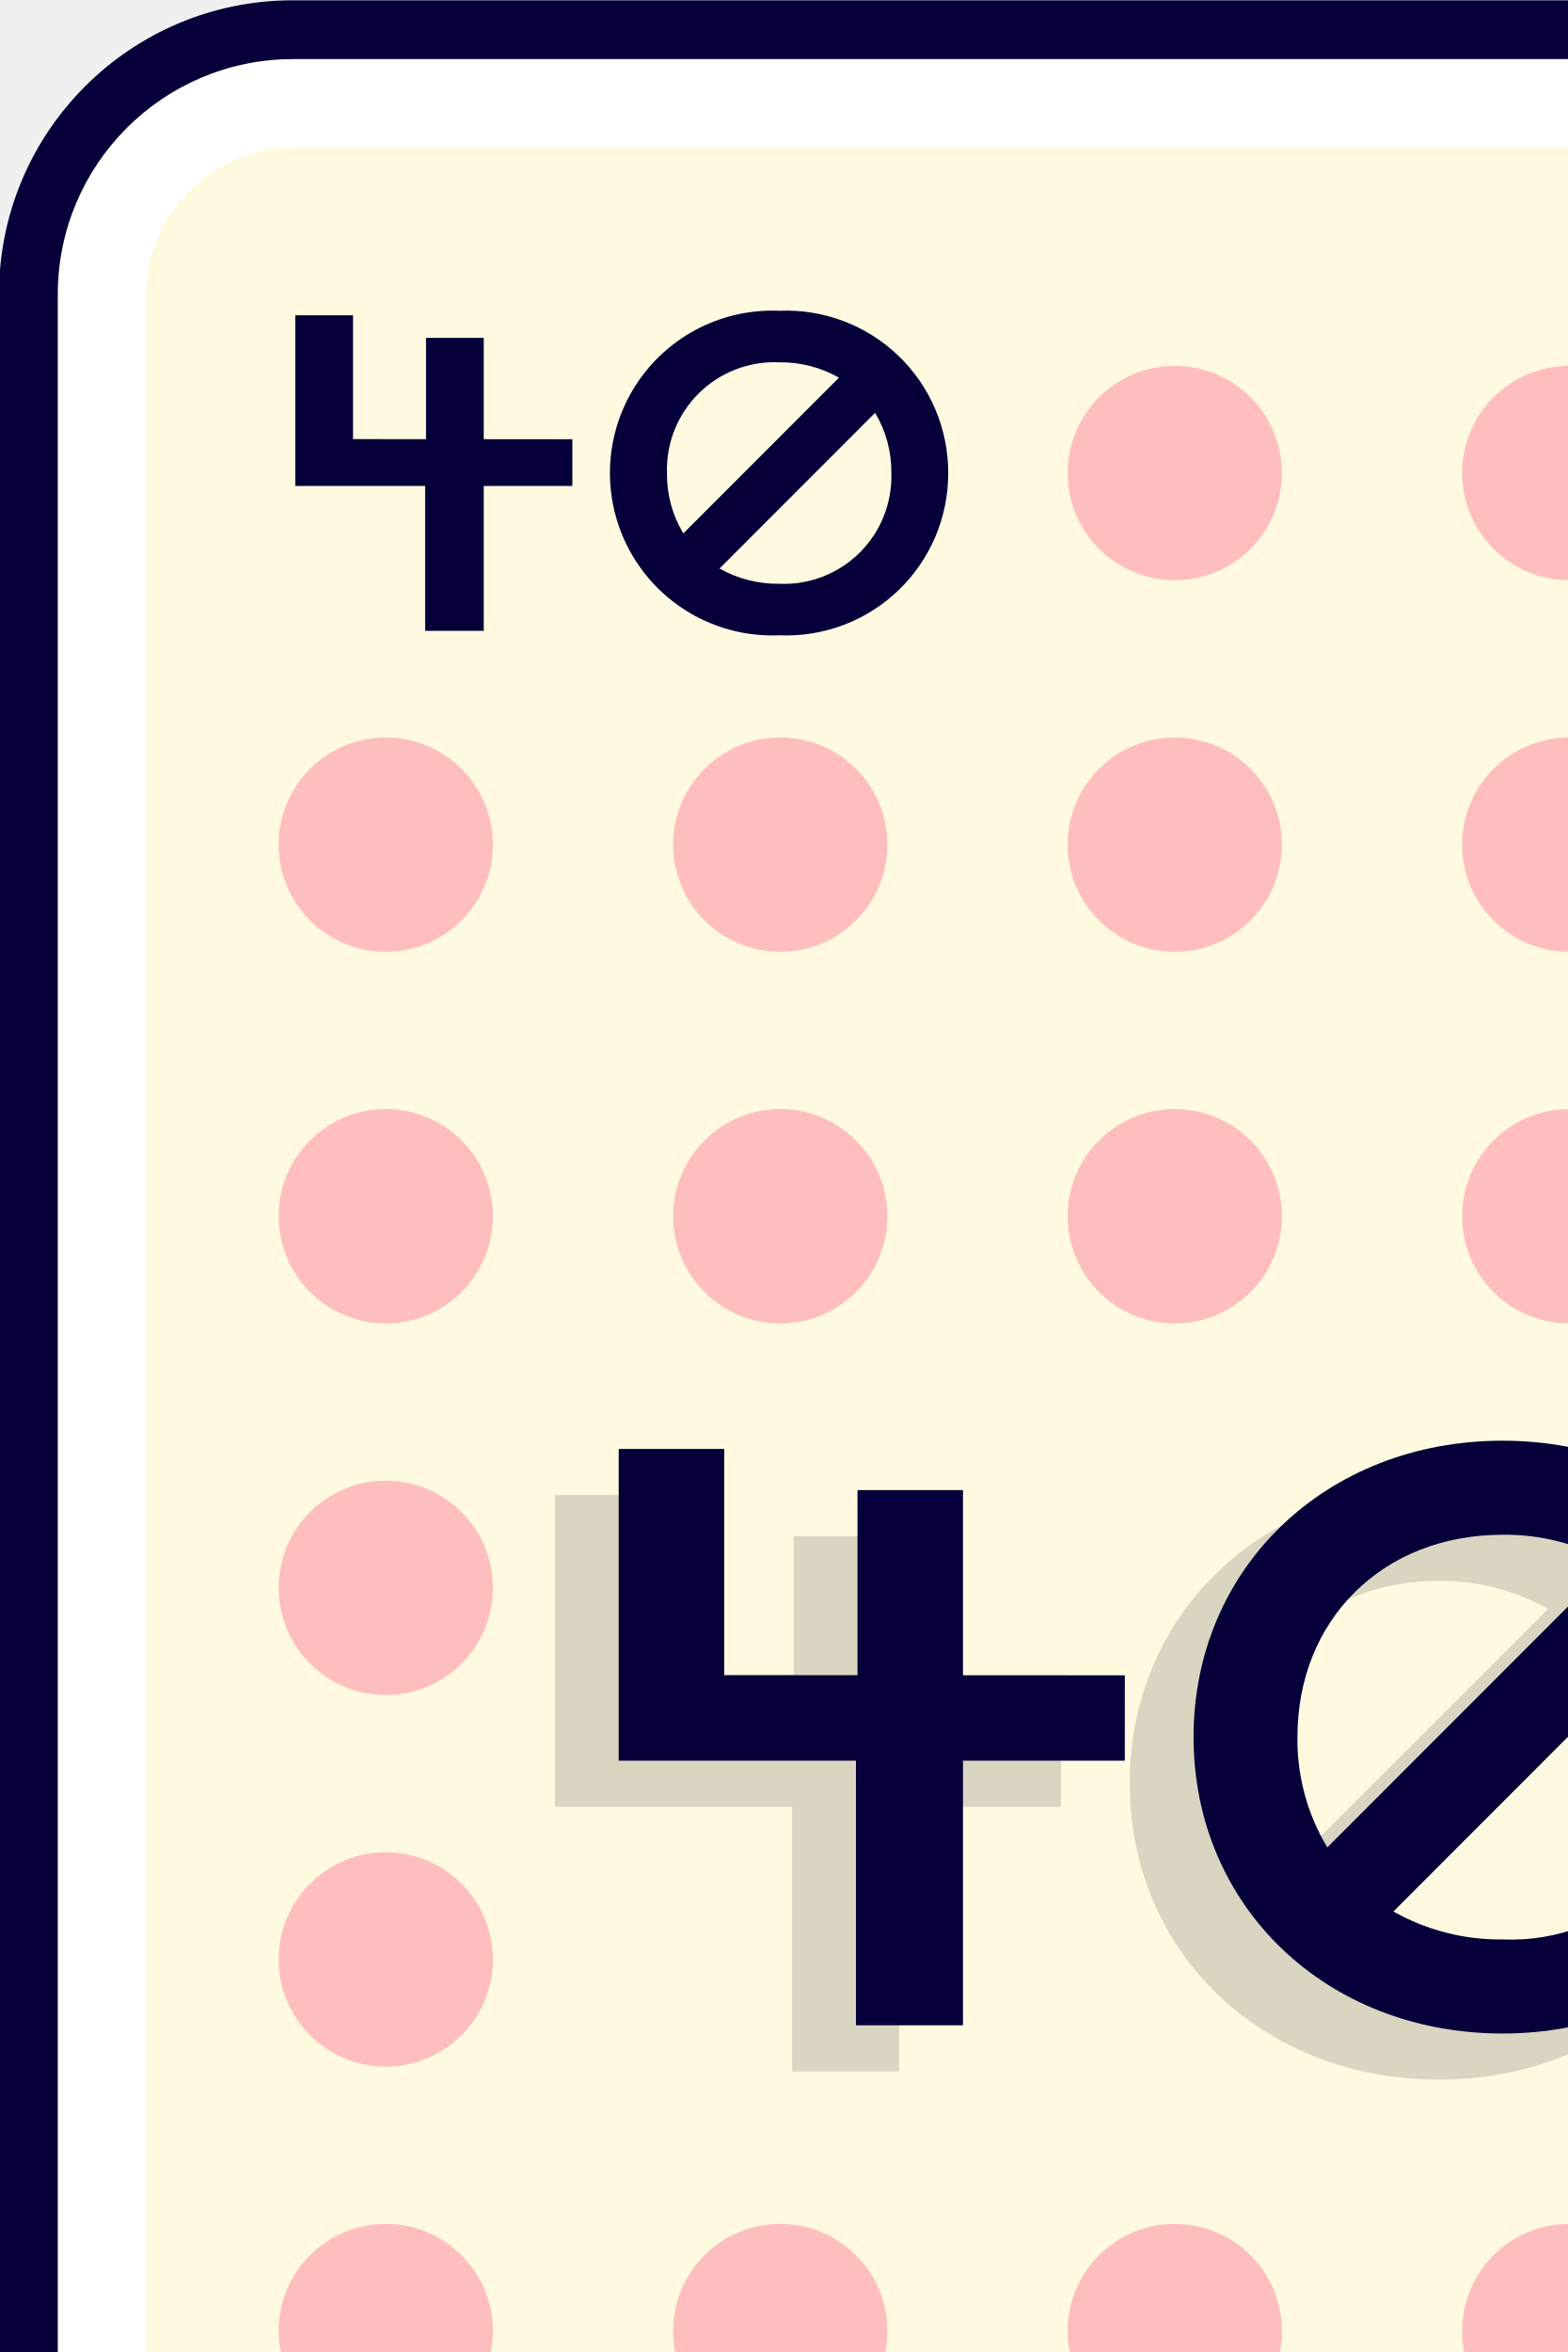
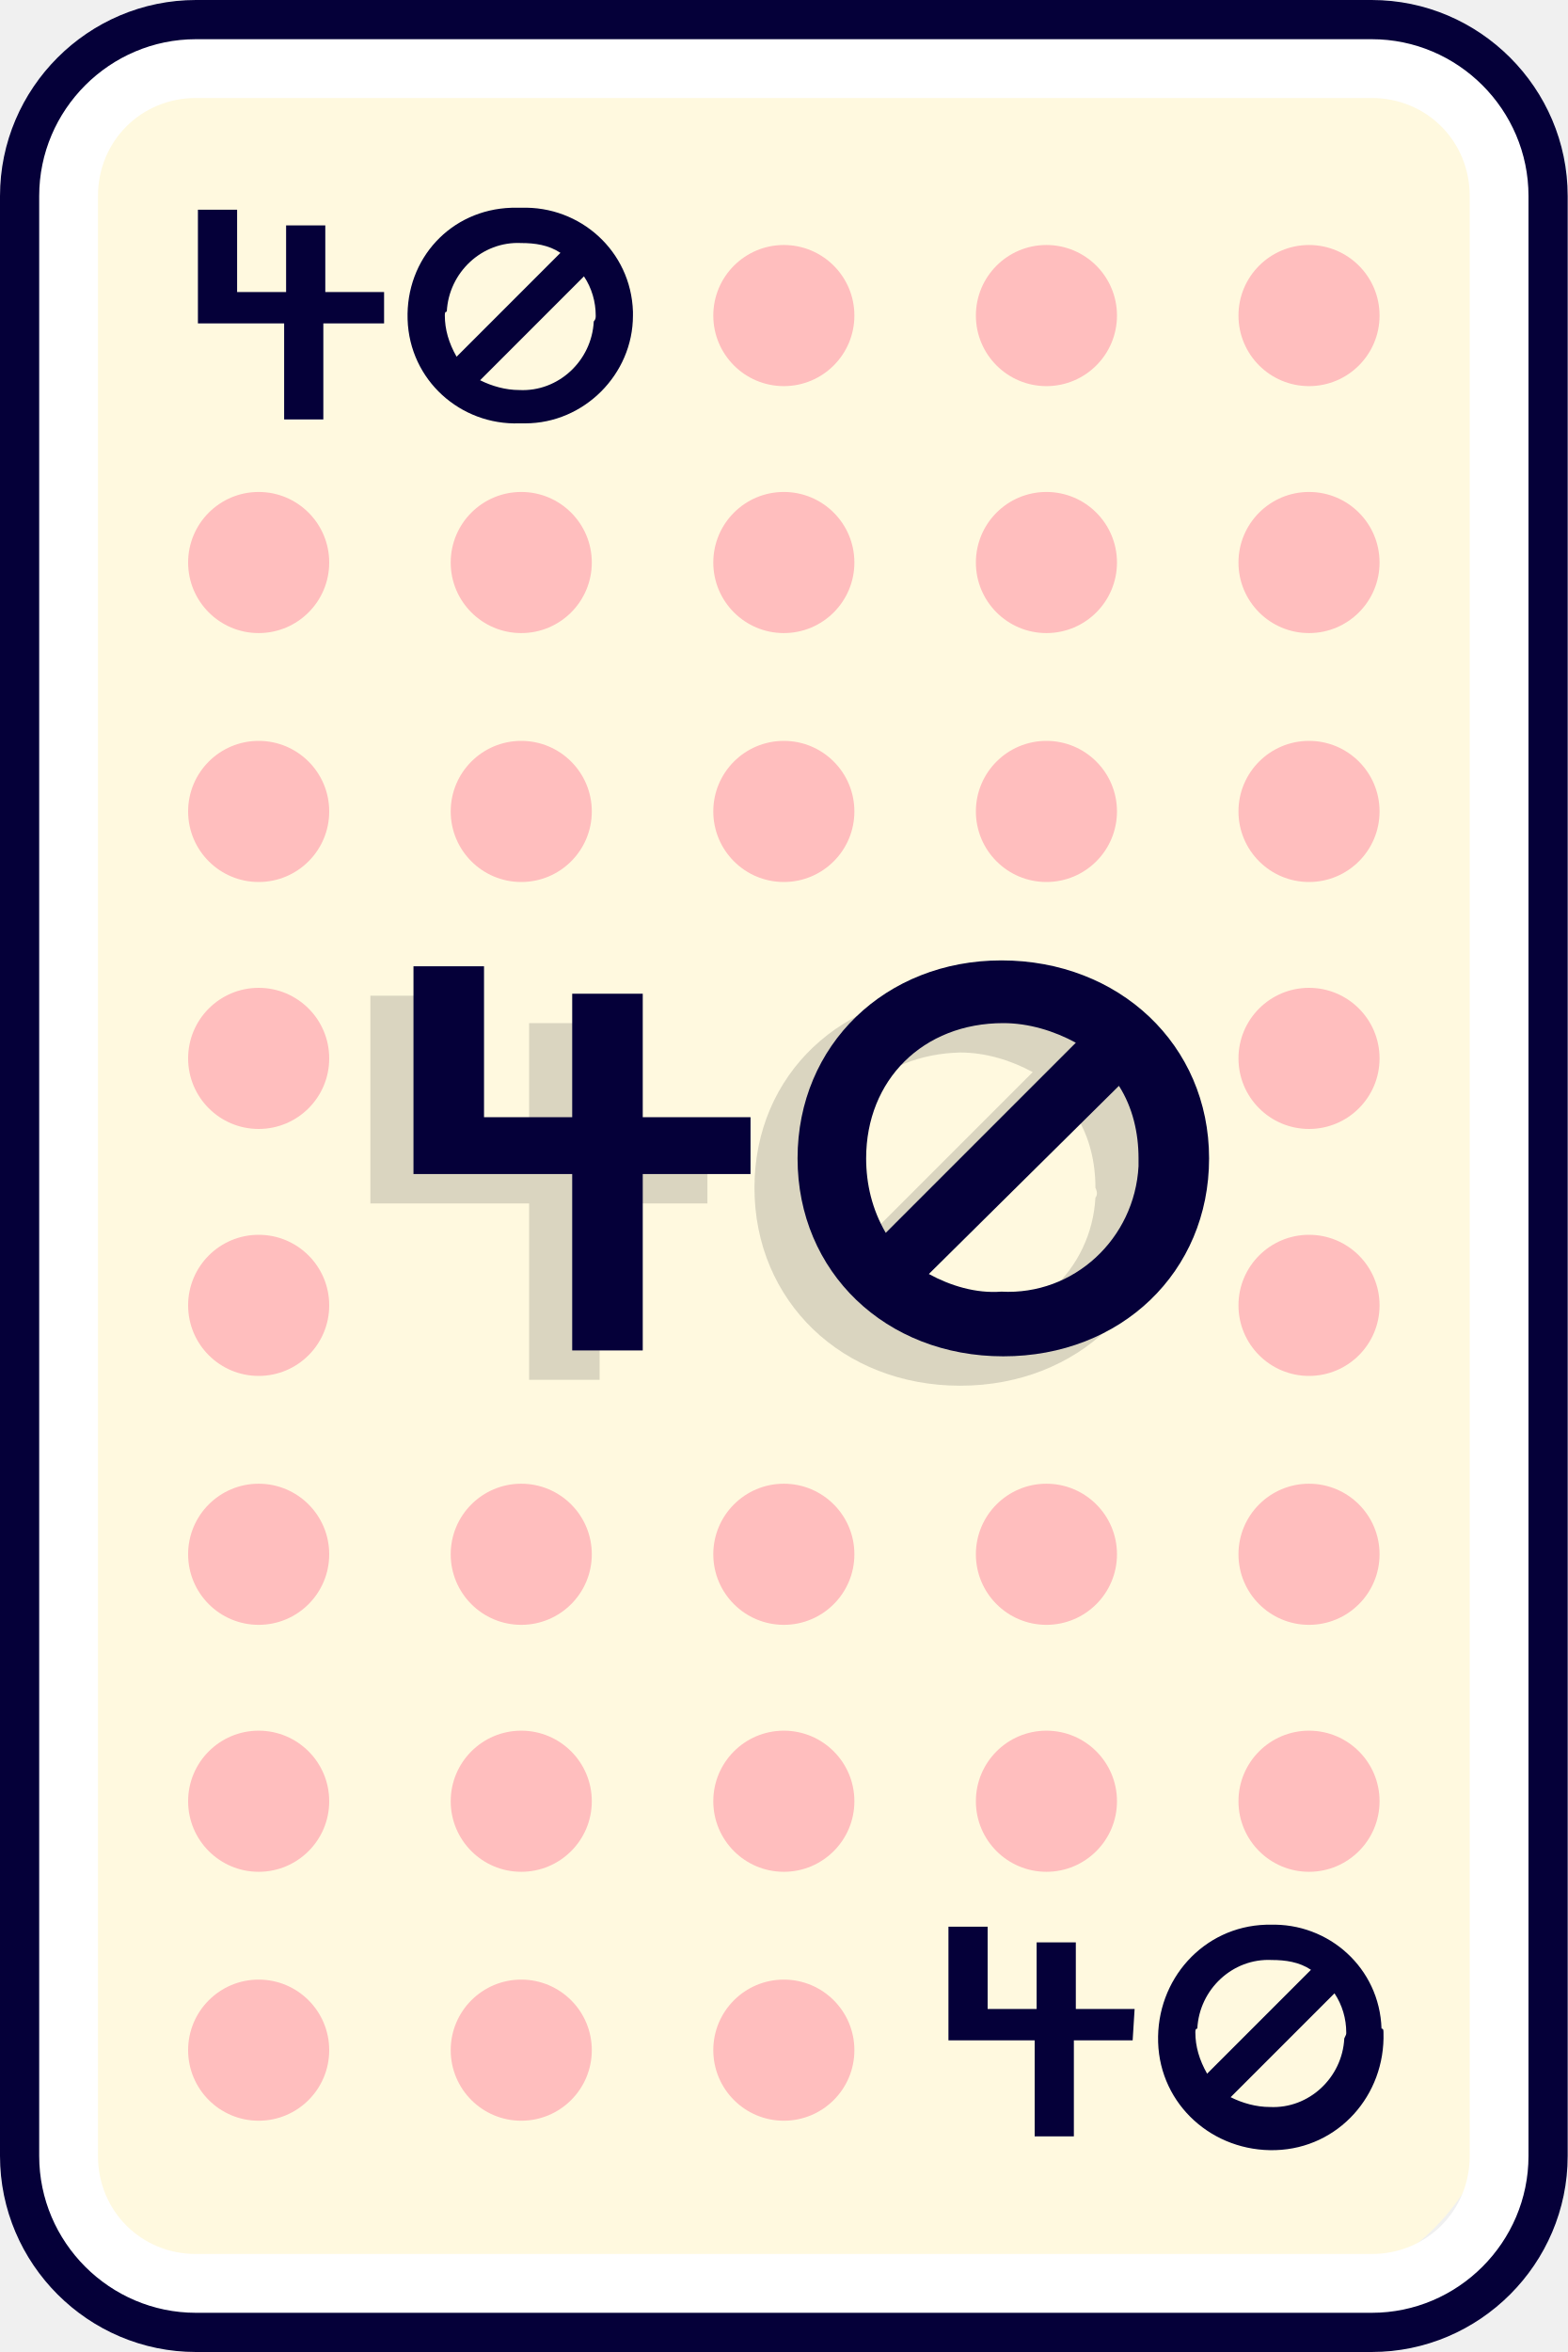
- <svg xmlns="http://www.w3.org/2000/svg" id="Layer_1" data-name="Layer 1" viewBox="0 0 80 120">
-   <defs>
-     <style>
-       .cls-1 {
-         fill: #fff9df;
-       }
- 
-       .cls-2 {
-         fill: #ffbebe;
-       }
- 
-       .cls-3 {
-         fill: #050039;
-       }
- 
-       .cls-4 {
-         opacity: 0.19;
-       }
- 
-       .cls-5 {
-         fill: #3d3d3d;
-       }
- 
-       .cls-6 {
-         fill: #fff;
-       }
-     </style>
-   </defs>
-   <rect class="cls-1" x="-27.376" y="33.332" width="172.563" height="111.913" rx="17.527" ry="17.527" transform="translate(148.1941 30.3834) rotate(90)" />
+ <svg xmlns="http://www.w3.org/2000/svg" version="1.1" id="Layer_1" x="0px" y="0px" viewBox="0 0 80 120" style="enable-background:new 0 0 80 120;" xml:space="preserve">
+   <style type="text/css">
+ 	.st0{fill:#FFF9DF;}
+ 	.st1{fill:#FFBEBE;}
+ 	.st2{fill:#050039;}
+ 	.st3{opacity:0.19;}
+ 	.st4{fill:#3D3D3D;}
+ 	.st5{fill:#FFFFFF;}
+ </style>
+   <path class="st0" d="M76.6,13.7v91.7c0,6.5-5.2,11.7-11.7,11.7H13.7C7.2,117,2,111.8,2,105.4V13.7C2,7.2,7.2,2,13.7,2h51.2  C71.4,2,76.6,7.2,76.6,13.7z" />
  <g>
-     <circle class="cls-2" cx="19.686" cy="43.095" r="5.467" />
-     <circle class="cls-2" cx="39.817" cy="43.095" r="5.467" />
-     <circle class="cls-2" cx="59.949" cy="43.095" r="5.467" />
-     <circle class="cls-2" cx="80.08" cy="43.095" r="5.467" />
-     <circle class="cls-2" cx="100.212" cy="43.095" r="5.467" />
-     <circle class="cls-2" cx="19.686" cy="62.054" r="5.467" />
-     <circle class="cls-2" cx="39.817" cy="62.054" r="5.467" />
-     <circle class="cls-2" cx="59.949" cy="62.054" r="5.467" />
-     <circle class="cls-2" cx="80.08" cy="62.054" r="5.467" />
-     <circle class="cls-2" cx="100.212" cy="62.054" r="5.467" />
-     <circle class="cls-2" cx="19.686" cy="81.013" r="5.467" />
-     <circle class="cls-2" cx="100.212" cy="81.013" r="5.467" />
-     <circle class="cls-2" cx="19.686" cy="99.972" r="5.467" />
-     <circle class="cls-2" cx="100.212" cy="99.972" r="5.467" />
-     <circle class="cls-2" cx="19.686" cy="118.932" r="5.467" />
-     <circle class="cls-2" cx="39.817" cy="118.932" r="5.467" />
-     <circle class="cls-2" cx="59.949" cy="118.932" r="5.467" />
-     <circle class="cls-2" cx="80.08" cy="118.932" r="5.467" />
-     <circle class="cls-2" cx="100.212" cy="118.932" r="5.467" />
-     <circle class="cls-2" cx="19.686" cy="137.891" r="5.467" />
-     <circle class="cls-2" cx="39.817" cy="137.891" r="5.467" />
-     <circle class="cls-2" cx="59.949" cy="137.891" r="5.467" />
-     <circle class="cls-2" cx="80.08" cy="137.891" r="5.467" />
-     <circle class="cls-2" cx="100.212" cy="137.891" r="5.467" />
-     <circle class="cls-2" cx="19.686" cy="156.85" r="5.467" />
-     <circle class="cls-2" cx="39.817" cy="156.85" r="5.467" />
-     <circle class="cls-2" cx="59.949" cy="156.85" r="5.467" />
-     <circle class="cls-2" cx="59.949" cy="24.135" r="5.467" />
-     <circle class="cls-2" cx="80.08" cy="24.135" r="5.467" />
-     <circle class="cls-2" cx="100.212" cy="24.135" r="5.467" />
+     <circle class="st1" cx="13.2" cy="28.7" r="3.6" />
+     <circle class="st1" cx="26.6" cy="28.7" r="3.6" />
+     <circle class="st1" cx="40" cy="28.7" r="3.6" />
+     <circle class="st1" cx="53.4" cy="28.7" r="3.6" />
+     <circle class="st1" cx="66.8" cy="28.7" r="3.6" />
+     <circle class="st1" cx="13.2" cy="41.4" r="3.6" />
+     <circle class="st1" cx="26.6" cy="41.4" r="3.6" />
+     <circle class="st1" cx="40" cy="41.4" r="3.6" />
+     <circle class="st1" cx="53.4" cy="41.4" r="3.6" />
+     <circle class="st1" cx="66.8" cy="41.4" r="3.6" />
+     <circle class="st1" cx="13.2" cy="54" r="3.6" />
+     <circle class="st1" cx="66.8" cy="54" r="3.6" />
+     <circle class="st1" cx="13.2" cy="66.6" r="3.6" />
+     <circle class="st1" cx="66.8" cy="66.6" r="3.6" />
+     <circle class="st1" cx="13.2" cy="79.3" r="3.6" />
+     <circle class="st1" cx="26.6" cy="79.3" r="3.6" />
+     <circle class="st1" cx="40" cy="79.3" r="3.6" />
+     <circle class="st1" cx="53.4" cy="79.3" r="3.6" />
+     <circle class="st1" cx="66.8" cy="79.3" r="3.6" />
+     <circle class="st1" cx="13.2" cy="91.9" r="3.6" />
+     <circle class="st1" cx="26.6" cy="91.9" r="3.6" />
+     <circle class="st1" cx="40" cy="91.9" r="3.6" />
+     <circle class="st1" cx="53.4" cy="91.9" r="3.6" />
+     <circle class="st1" cx="66.8" cy="91.9" r="3.6" />
+     <circle class="st1" cx="13.2" cy="104.6" r="3.6" />
+     <circle class="st1" cx="26.6" cy="104.6" r="3.6" />
+     <circle class="st1" cx="40" cy="104.6" r="3.6" />
+     <circle class="st1" cx="40" cy="16.1" r="3.6" />
+     <circle class="st1" cx="53.4" cy="16.1" r="3.6" />
+     <circle class="st1" cx="66.8" cy="16.1" r="3.6" />
  </g>
  <g>
-     <path class="cls-3" d="M29.207,24.794H24.686v7.39H21.697v-7.39h-6.628v-8.707h2.946V22.404l3.725.002V17.237h2.946v5.171l4.521.002Z" />
-     <path class="cls-3" d="M48.388,24.135a8.265,8.265,0,0,1-8.624,8.278,8.286,8.286,0,1,1,0-16.557A8.265,8.265,0,0,1,48.388,24.135Zm-14.352,0a5.822,5.822,0,0,0,.835,3.08l7.942-7.947a6.022,6.022,0,0,0-3.05-.783A5.485,5.485,0,0,0,34.036,24.135Zm11.45,0a5.827,5.827,0,0,0-.83-3.073l-7.939,7.944a6.041,6.041,0,0,0,3.047.779A5.484,5.484,0,0,0,45.486,24.135Z" />
+     <path class="st2" d="M19.5,16.5h-3v4.9h-2v-4.9h-4.4v-5.8h2v4.2l2.5,0v-3.4h2v3.4l3,0V16.5z" />
+     <path class="st2" d="M32.3,16.1c0,3-2.5,5.5-5.5,5.5c-0.1,0-0.2,0-0.3,0c-3,0.1-5.6-2.2-5.7-5.3s2.2-5.6,5.3-5.7c0.2,0,0.3,0,0.5,0   c3-0.1,5.6,2.2,5.7,5.3C32.3,15.9,32.3,16,32.3,16.1z M22.7,16.1c0,0.7,0.2,1.4,0.6,2.1l5.3-5.3c-0.6-0.4-1.3-0.5-2-0.5   c-2-0.1-3.7,1.5-3.8,3.5C22.7,15.9,22.7,16,22.7,16.1z M30.4,16.1c0-0.7-0.2-1.4-0.6-2l-5.3,5.3c0.6,0.3,1.3,0.5,2,0.5   c2,0.1,3.7-1.5,3.8-3.5C30.4,16.3,30.4,16.2,30.4,16.1L30.4,16.1z" />
  </g>
  <g>
-     <path class="cls-3" d="M86.669,156.172h-4.52v7.39H79.159v-7.39H72.531v-8.707h2.946v6.317l3.725.002v-5.169h2.946v5.171l4.52.002Z" />
-     <path class="cls-3" d="M105.849,155.514a8.634,8.634,0,1,1-8.624-8.278A8.265,8.265,0,0,1,105.849,155.514Zm-14.352,0a5.823,5.823,0,0,0,.835,3.08l7.942-7.947a6.023,6.023,0,0,0-3.05-.783A5.485,5.485,0,0,0,91.498,155.514Zm11.45,0a5.828,5.828,0,0,0-.83-3.073l-7.939,7.944a6.042,6.042,0,0,0,3.047.779A5.484,5.484,0,0,0,102.948,155.514Z" />
+     <path class="st2" d="M57.8,104.1h-3v4.9h-2v-4.9h-4.4v-5.8h2v4.2l2.5,0v-3.4h2v3.4l3,0L57.8,104.1z" />
+     <path class="st2" d="M70.6,103.7c0.1,3.2-2.3,5.9-5.5,6c-3.2,0.1-5.9-2.3-6-5.5s2.3-5.9,5.5-6c0.1,0,0.2,0,0.2,0   c3-0.1,5.6,2.2,5.7,5.3C70.6,103.5,70.6,103.6,70.6,103.7z M61,103.7c0,0.7,0.2,1.4,0.6,2.1l5.3-5.3c-0.6-0.4-1.3-0.5-2-0.5   c-2-0.1-3.7,1.5-3.8,3.5C61,103.5,61,103.6,61,103.7z M68.7,103.7c0-0.7-0.2-1.4-0.6-2l-5.3,5.3c0.6,0.3,1.3,0.5,2,0.5   c2,0.1,3.7-1.5,3.8-3.5C68.7,103.8,68.7,103.8,68.7,103.7L68.7,103.7z" />
  </g>
-   <g class="cls-4">
-     <path class="cls-5" d="M54.142,92.185H45.884v13.5h-5.461v-13.5H28.315V76.279H33.698v11.54l6.803.004V78.38h5.383v9.446l8.259.004Z" />
-     <path class="cls-5" d="M89.169,90.981c0,8.633-6.767,15.123-15.754,15.123-8.998,0-15.765-6.49-15.765-15.123s6.767-15.122,15.765-15.122C82.402,75.859,89.169,82.35,89.169,90.981Zm-26.218,0a10.642,10.642,0,0,0,1.525,5.628L78.987,82.091a11.018,11.018,0,0,0-5.572-1.432C67.315,80.659,62.951,84.981,62.951,90.981Zm20.917,0a10.64,10.64,0,0,0-1.517-5.613L67.847,99.881a11.051,11.051,0,0,0,5.567,1.424A10.018,10.018,0,0,0,83.868,90.981Z" />
+   <g class="st3">
+     <path class="st4" d="M36.1,61.4h-5.5v9H27v-9h-8.1V50.8h3.6v7.7l4.5,0v-6.3h3.6v6.3l5.5,0V61.4z" />
+     <path class="st4" d="M59.5,60.6c0,5.8-4.5,10.1-10.5,10.1c-6,0-10.5-4.3-10.5-10.1S43,50.6,49,50.6C55,50.6,59.5,54.9,59.5,60.6z    M42,60.6c0,1.3,0.3,2.6,1,3.8l9.7-9.7c-1.1-0.6-2.4-1-3.7-1C44.9,53.8,42,56.6,42,60.6z M55.9,60.6c0-1.3-0.3-2.6-1-3.7l-9.7,9.7   c1.1,0.6,2.4,1,3.7,0.9c3.7,0.2,6.8-2.7,7-6.4C56,61,56,60.8,55.9,60.6z" />
  </g>
  <g>
-     <path class="cls-6" d="M104.955,7.53a7.501,7.501,0,0,1,7.494,7.492V165.038a7.501,7.501,0,0,1-7.494,7.492H14.943a7.501,7.501,0,0,1-7.494-7.492V15.021A7.501,7.501,0,0,1,14.943,7.53h90.012m0-7.5H14.943A14.993,14.993,0,0,0-.051,15.021V165.038A14.993,14.993,0,0,0,14.943,180.03h90.012a14.993,14.993,0,0,0,14.994-14.992V15.021A14.993,14.993,0,0,0,104.955.03Z" />
-     <path class="cls-3" d="M104.955,3.015a12.006,12.006,0,0,1,11.994,11.992V165.023a12.007,12.007,0,0,1-11.994,11.992H14.943A12.007,12.007,0,0,1,2.949,165.023V15.006A12.007,12.007,0,0,1,14.943,3.015h90.012m0-3H14.943A14.993,14.993,0,0,0-.051,15.006V165.023a14.993,14.993,0,0,0,14.994,14.992h90.012a14.993,14.993,0,0,0,14.994-14.992V15.006A14.993,14.993,0,0,0,104.955.015Z" />
+     <path class="st5" d="M70,5c2.8,0,5,2.2,5,5v100c0,2.8-2.2,5-5,5H10c-2.8,0-5-2.2-5-5V10c0-2.8,2.2-5,5-5H70 M70,0H10   C4.5,0,0,4.5,0,10v100c0,5.5,4.5,10,10,10c0,0,0,0,0,0h60c5.5,0,10-4.5,10-10V10C80,4.5,75.5,0,70,0z" />
+     <path class="st2" d="M70,2c4.4,0,8,3.6,8,8v100c0,4.4-3.6,8-8,8H10c-4.4,0-8-3.6-8-8V10c0-4.4,3.6-8,8-8H70 M70,0H10   C4.5,0,0,4.5,0,10v100c0,5.5,4.5,10,10,10h60c5.5,0,10-4.5,10-10V10C80,4.5,75.5,0,70,0z" />
  </g>
  <g>
-     <path class="cls-3" d="M57.4,89.83H49.142v13.5H43.681V89.83H31.573V73.925h5.383v11.54l6.803.004V76.025h5.383v9.446l8.259.004Z" />
-     <path class="cls-3" d="M92.427,88.627c0,8.633-6.767,15.123-15.754,15.123-8.998,0-15.765-6.49-15.765-15.123s6.767-15.122,15.765-15.122C85.66,73.505,92.427,79.995,92.427,88.627Zm-26.218,0a10.642,10.642,0,0,0,1.525,5.628L82.245,79.736a11.017,11.017,0,0,0-5.572-1.432C70.573,78.305,66.209,82.627,66.209,88.627Zm20.917,0a10.64,10.64,0,0,0-1.517-5.613L71.106,97.526A11.049,11.049,0,0,0,76.673,98.95,10.018,10.018,0,0,0,87.126,88.627Z" />
+     <path class="st2" d="M38.3,59.9h-5.5v9h-3.6v-9h-8.1V49.3h3.6V57l4.5,0v-6.3h3.6V57l5.5,0L38.3,59.9z" />
+     <path class="st2" d="M61.7,59.1c0,5.8-4.5,10.1-10.5,10.1c-6,0-10.5-4.3-10.5-10.1S45.2,49,51.1,49C57.1,49,61.7,53.3,61.7,59.1z    M44.2,59.1c0,1.3,0.3,2.6,1,3.8l9.7-9.7c-1.1-0.6-2.4-1-3.7-1C47.1,52.2,44.2,55.1,44.2,59.1z M58.1,59.1c0-1.3-0.3-2.6-1-3.7   L47.4,65c1.1,0.6,2.4,1,3.7,0.9c3.7,0.2,6.8-2.7,7-6.4C58.1,59.4,58.1,59.2,58.1,59.1z" />
  </g>
</svg>
